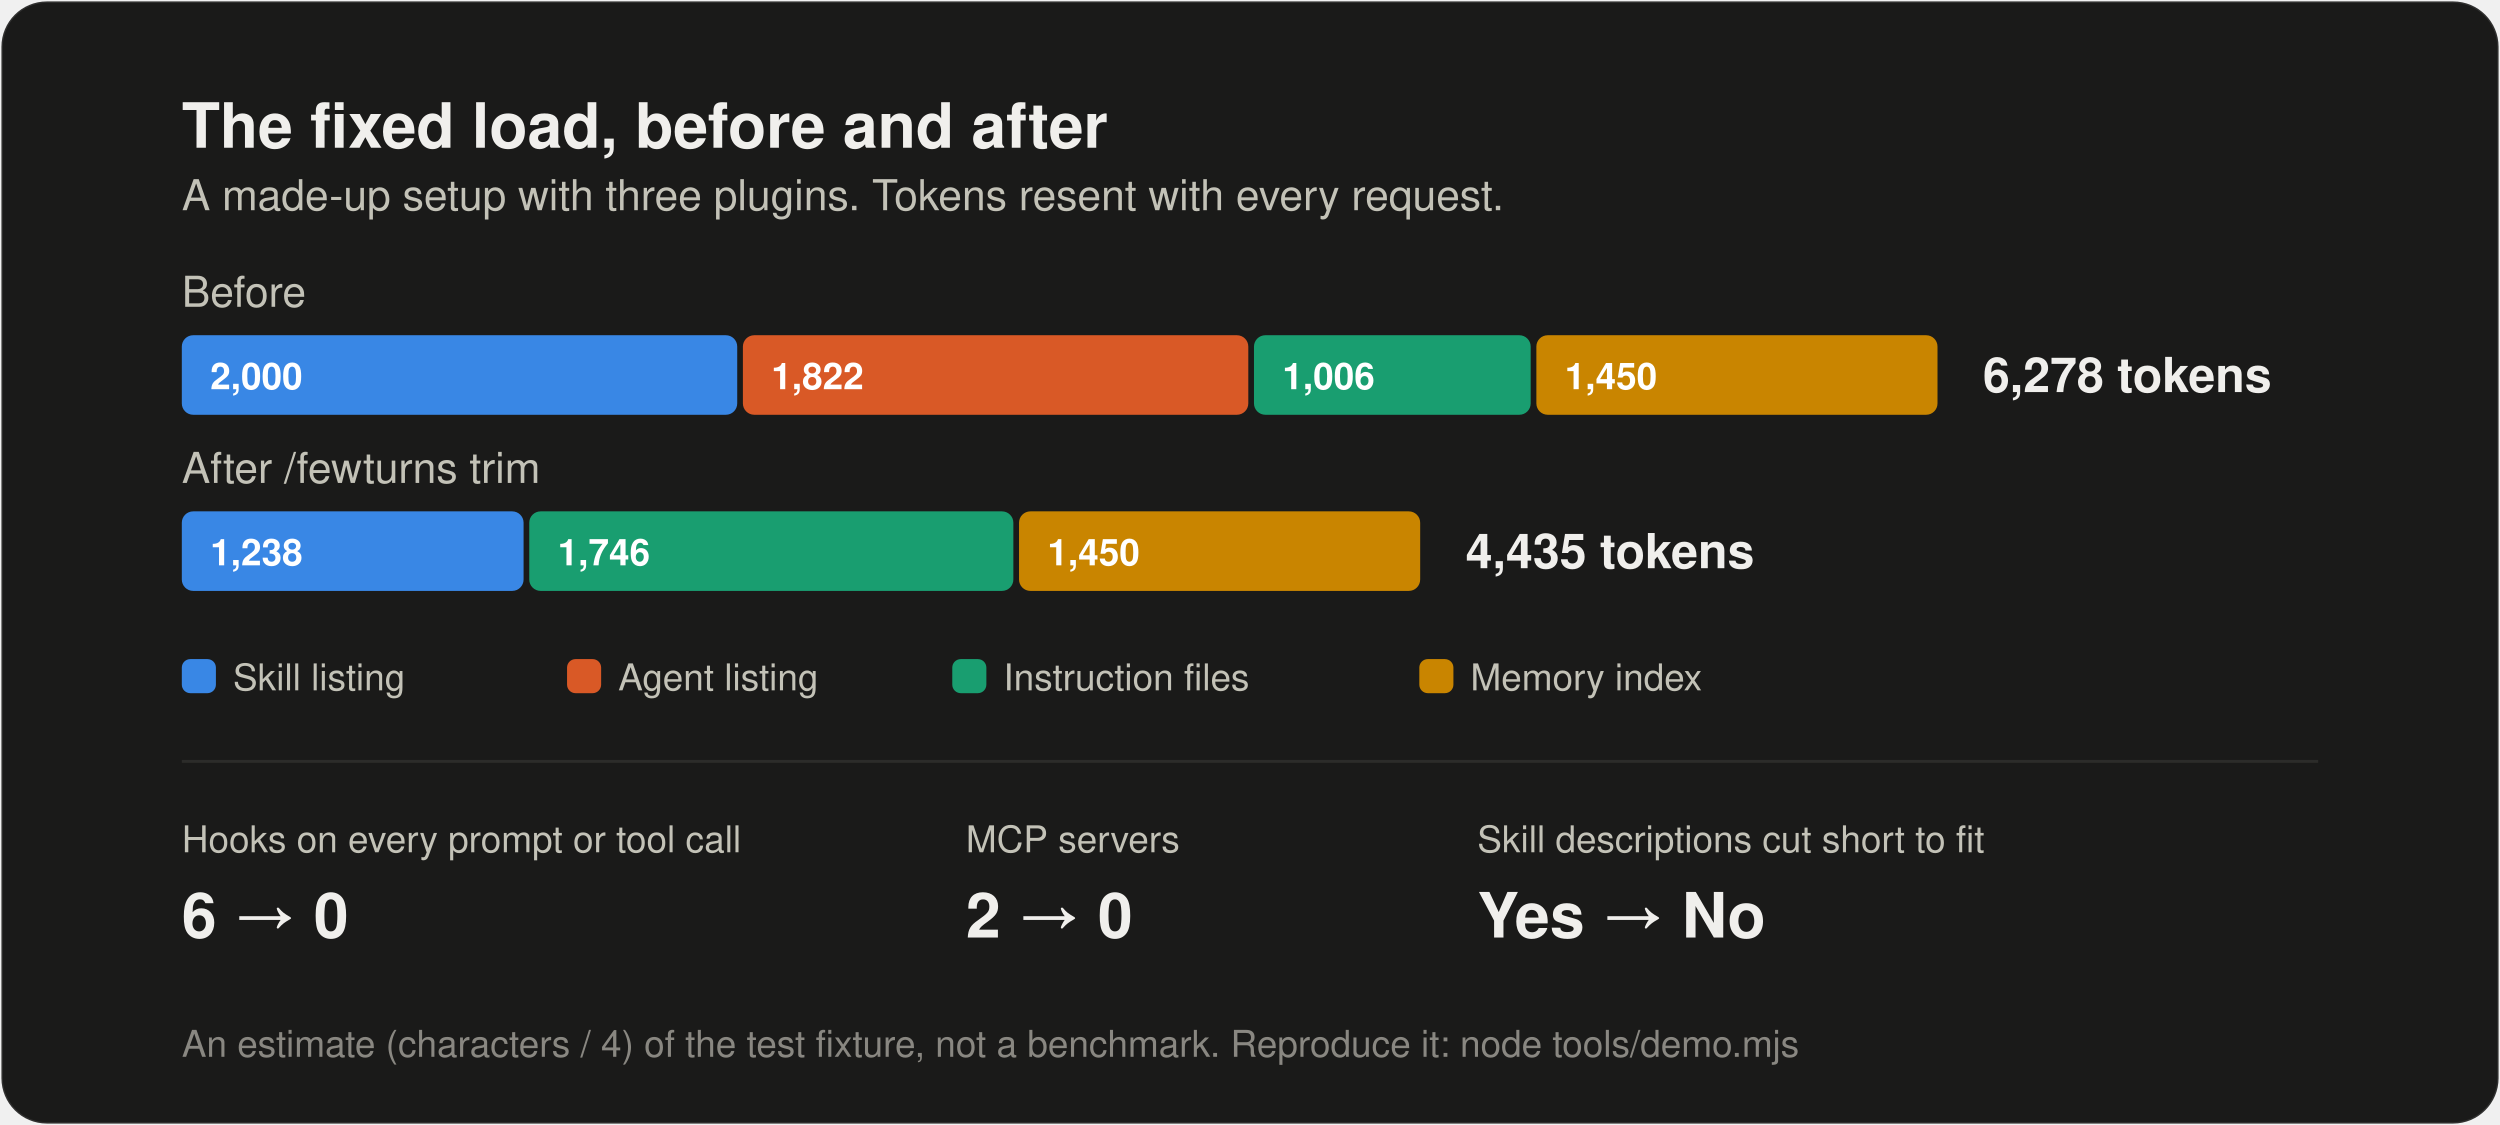
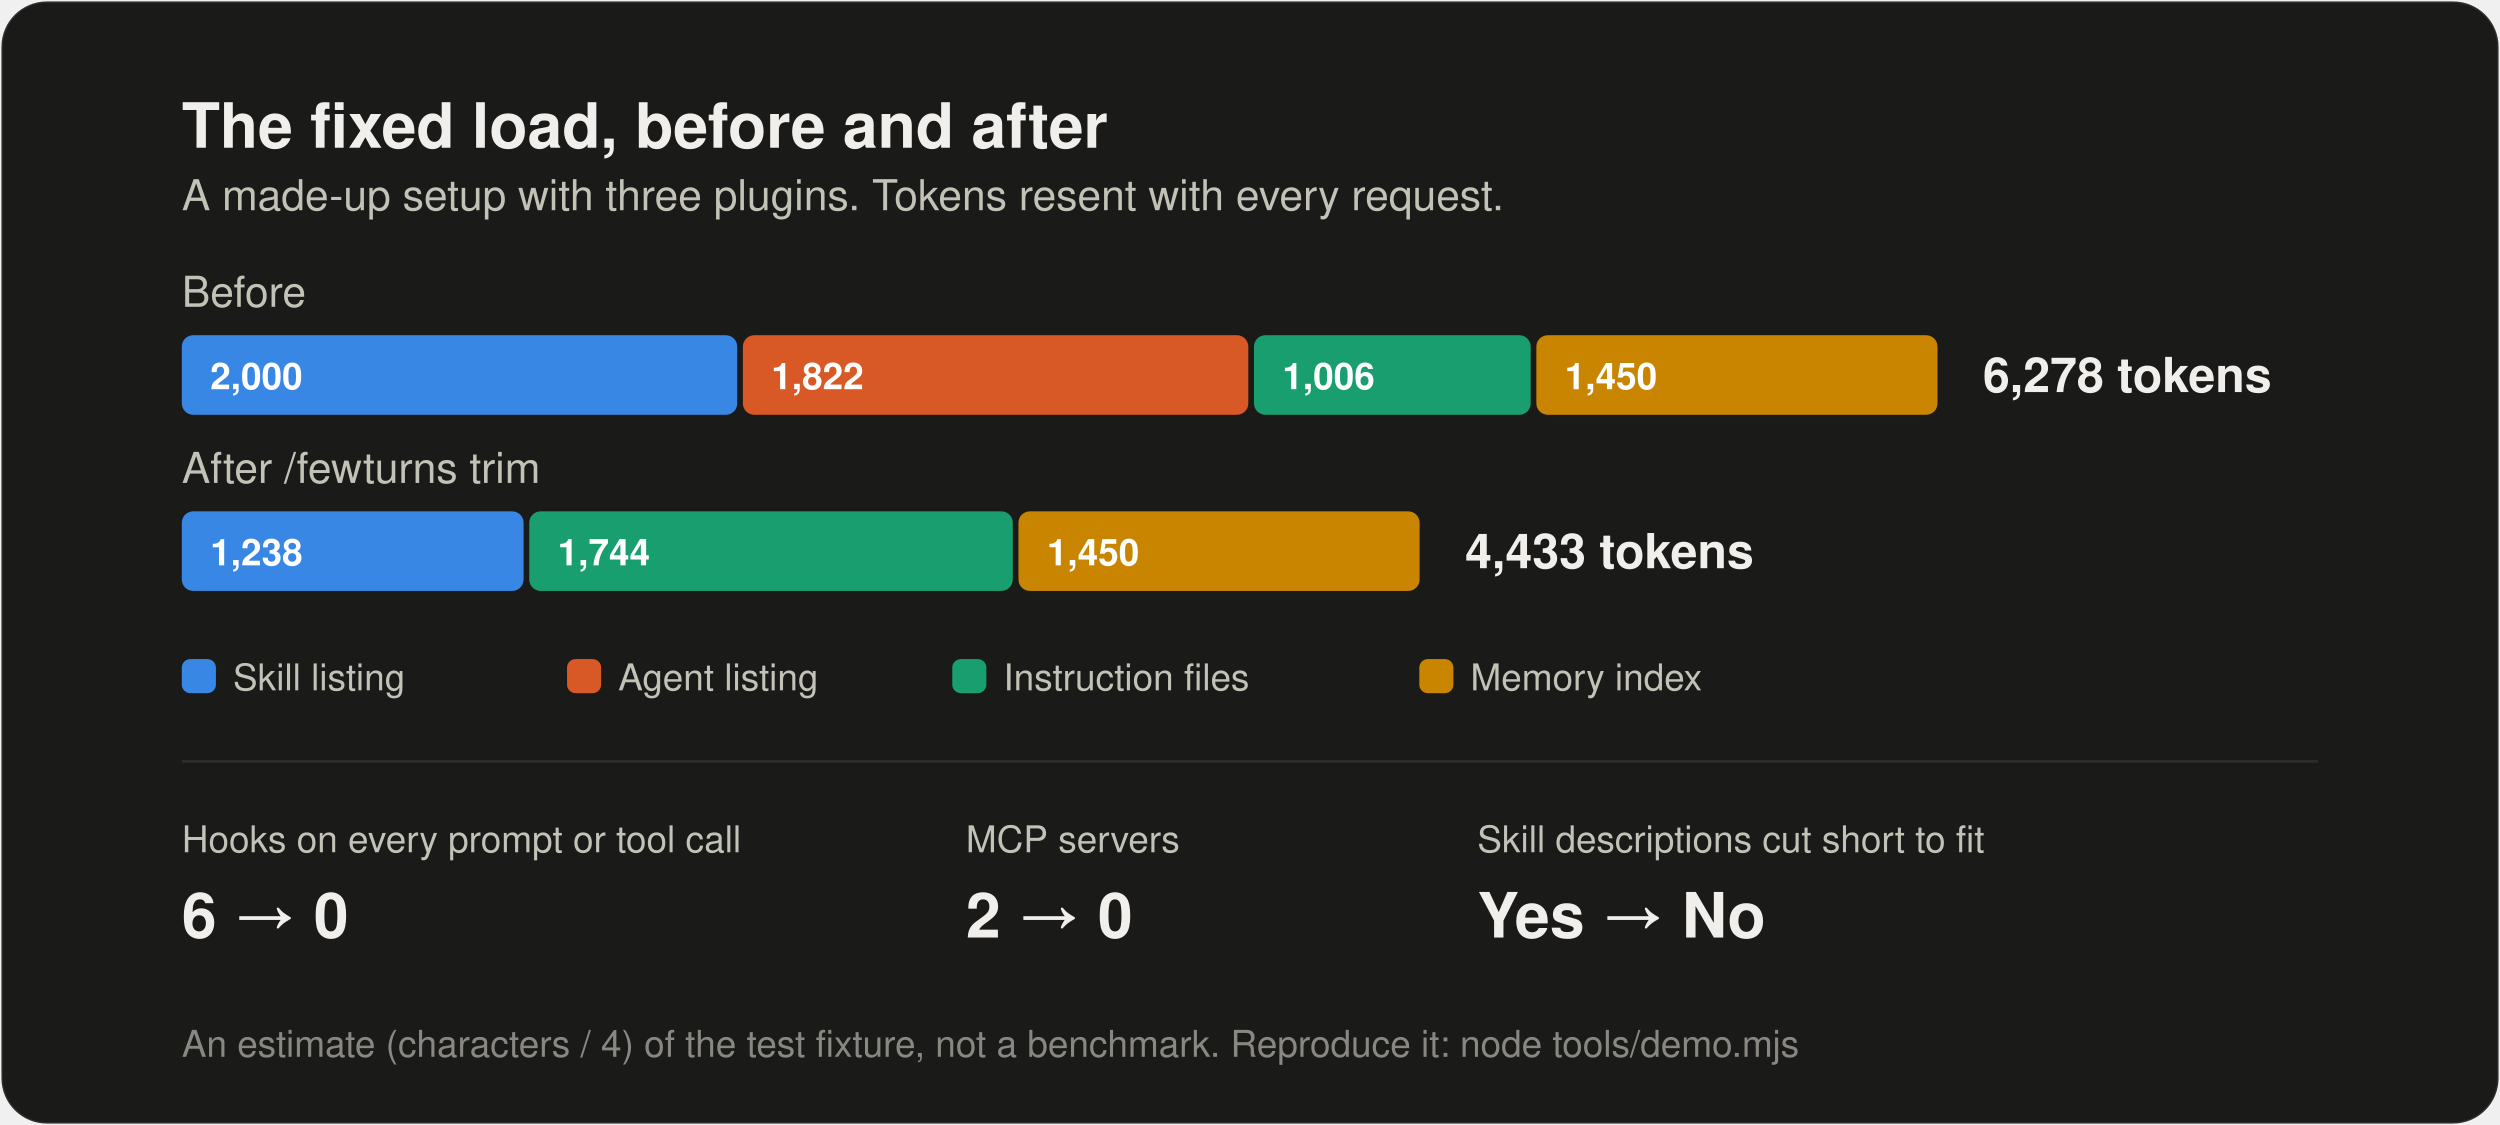
<svg xmlns="http://www.w3.org/2000/svg" viewBox="0 0 880 396" width="880" height="396" role="img" aria-labelledby="t d" font-family="system-ui, -apple-system, 'Segoe UI', Helvetica, Arial, sans-serif">
  <rect x="0.5" y="0.5" width="879" height="395" rx="16" fill="#1a1a19" stroke="rgba(255,255,255,0.10)" />
  <text x="64" y="52" font-size="22" font-weight="650" fill="#f0efec" text-anchor="start">The fixed load, before and after</text>
  <text x="64" y="74" font-size="15" font-weight="400" fill="#c3c2b7" text-anchor="start">A made-up setup with three plugins. Tokens resent with every request.</text>
  <text x="64" y="108" font-size="15" font-weight="400" fill="#c3c2b7" text-anchor="start">Before</text>
  <rect x="64.0" y="118" width="195.5" height="28" rx="4" fill="#3987e5" />
  <text x="74.0" y="137" font-size="13" font-weight="600" fill="#ffffff" text-anchor="start">2,000</text>
  <rect x="261.5" y="118" width="177.9" height="28" rx="4" fill="#d95926" />
  <text x="271.5" y="137" font-size="13" font-weight="600" fill="#ffffff" text-anchor="start">1,822</text>
  <rect x="441.4" y="118" width="97.4" height="28" rx="4" fill="#199e70" />
  <text x="451.4" y="137" font-size="13" font-weight="600" fill="#ffffff" text-anchor="start">1,006</text>
  <rect x="540.8" y="118" width="141.2" height="28" rx="4" fill="#c98500" />
  <text x="550.8" y="137" font-size="13" font-weight="600" fill="#ffffff" text-anchor="start">1,450</text>
  <text x="698" y="138" font-size="17" font-weight="650" fill="#f0efec" text-anchor="start">6,278 tokens</text>
  <text x="64" y="170" font-size="15" font-weight="400" fill="#c3c2b7" text-anchor="start">After /fewturns trim</text>
  <rect x="64.0" y="180" width="120.3" height="28" rx="4" fill="#3987e5" />
  <text x="74.0" y="199" font-size="13" font-weight="600" fill="#ffffff" text-anchor="start">1,238</text>
-   <rect x="186.3" y="180" width="170.4" height="28" rx="4" fill="#199e70" />
-   <text x="196.3" y="199" font-size="13" font-weight="600" fill="#ffffff" text-anchor="start">1,746</text>
-   <rect x="358.7" y="180" width="141.2" height="28" rx="4" fill="#c98500" />
-   <text x="368.7" y="199" font-size="13" font-weight="600" fill="#ffffff" text-anchor="start">1,450</text>
-   <text x="515.923" y="200" font-size="17" font-weight="650" fill="#f0efec" text-anchor="start">4,435 tokens</text>
+   <rect x="186.3" y="180" width="170.2" height="28" rx="4" fill="#199e70" />
+   <text x="196.3" y="199" font-size="13" font-weight="600" fill="#ffffff" text-anchor="start">1,744</text>
+   <rect x="358.5" y="180" width="141.2" height="28" rx="4" fill="#c98500" />
+   <text x="368.5" y="199" font-size="13" font-weight="600" fill="#ffffff" text-anchor="start">1,450</text>
+   <text x="515.725" y="200" font-size="17" font-weight="650" fill="#f0efec" text-anchor="start">4,433 tokens</text>
  <rect x="64" y="232" width="12" height="12" rx="3" fill="#3987e5" />
  <text x="82" y="243" font-size="13" font-weight="400" fill="#c3c2b7" text-anchor="start">Skill listing</text>
  <rect x="199.6" y="232" width="12" height="12" rx="3" fill="#d95926" />
  <text x="217.6" y="243" font-size="13" font-weight="400" fill="#c3c2b7" text-anchor="start">Agent listing</text>
  <rect x="335.2" y="232" width="12" height="12" rx="3" fill="#199e70" />
  <text x="353.2" y="243" font-size="13" font-weight="400" fill="#c3c2b7" text-anchor="start">Instruction files</text>
  <rect x="499.6" y="232" width="12" height="12" rx="3" fill="#c98500" />
  <text x="517.6" y="243" font-size="13" font-weight="400" fill="#c3c2b7" text-anchor="start">Memory index</text>
  <line x1="64" y1="268" x2="816" y2="268" stroke="#2c2c2a" />
  <text x="64" y="300" font-size="13" font-weight="400" fill="#c3c2b7" text-anchor="start">Hooks on every prompt or tool call</text>
  <text x="64" y="330" font-size="22" font-weight="650" fill="#f0efec" text-anchor="start">6  →  0</text>
  <text x="340" y="300" font-size="13" font-weight="400" fill="#c3c2b7" text-anchor="start">MCP servers</text>
  <text x="340" y="330" font-size="22" font-weight="650" fill="#f0efec" text-anchor="start">2  →  0</text>
  <text x="520" y="300" font-size="13" font-weight="400" fill="#c3c2b7" text-anchor="start">Skill descriptions cut short to fit</text>
  <text x="520" y="330" font-size="22" font-weight="650" fill="#f0efec" text-anchor="start">Yes  →  No</text>
  <text x="64" y="372" font-size="13" font-weight="400" fill="#898781" text-anchor="start">An estimate (characters / 4) of the test fixture, not a benchmark. Reproduce it: node tools/demo.mjs</text>
</svg>
